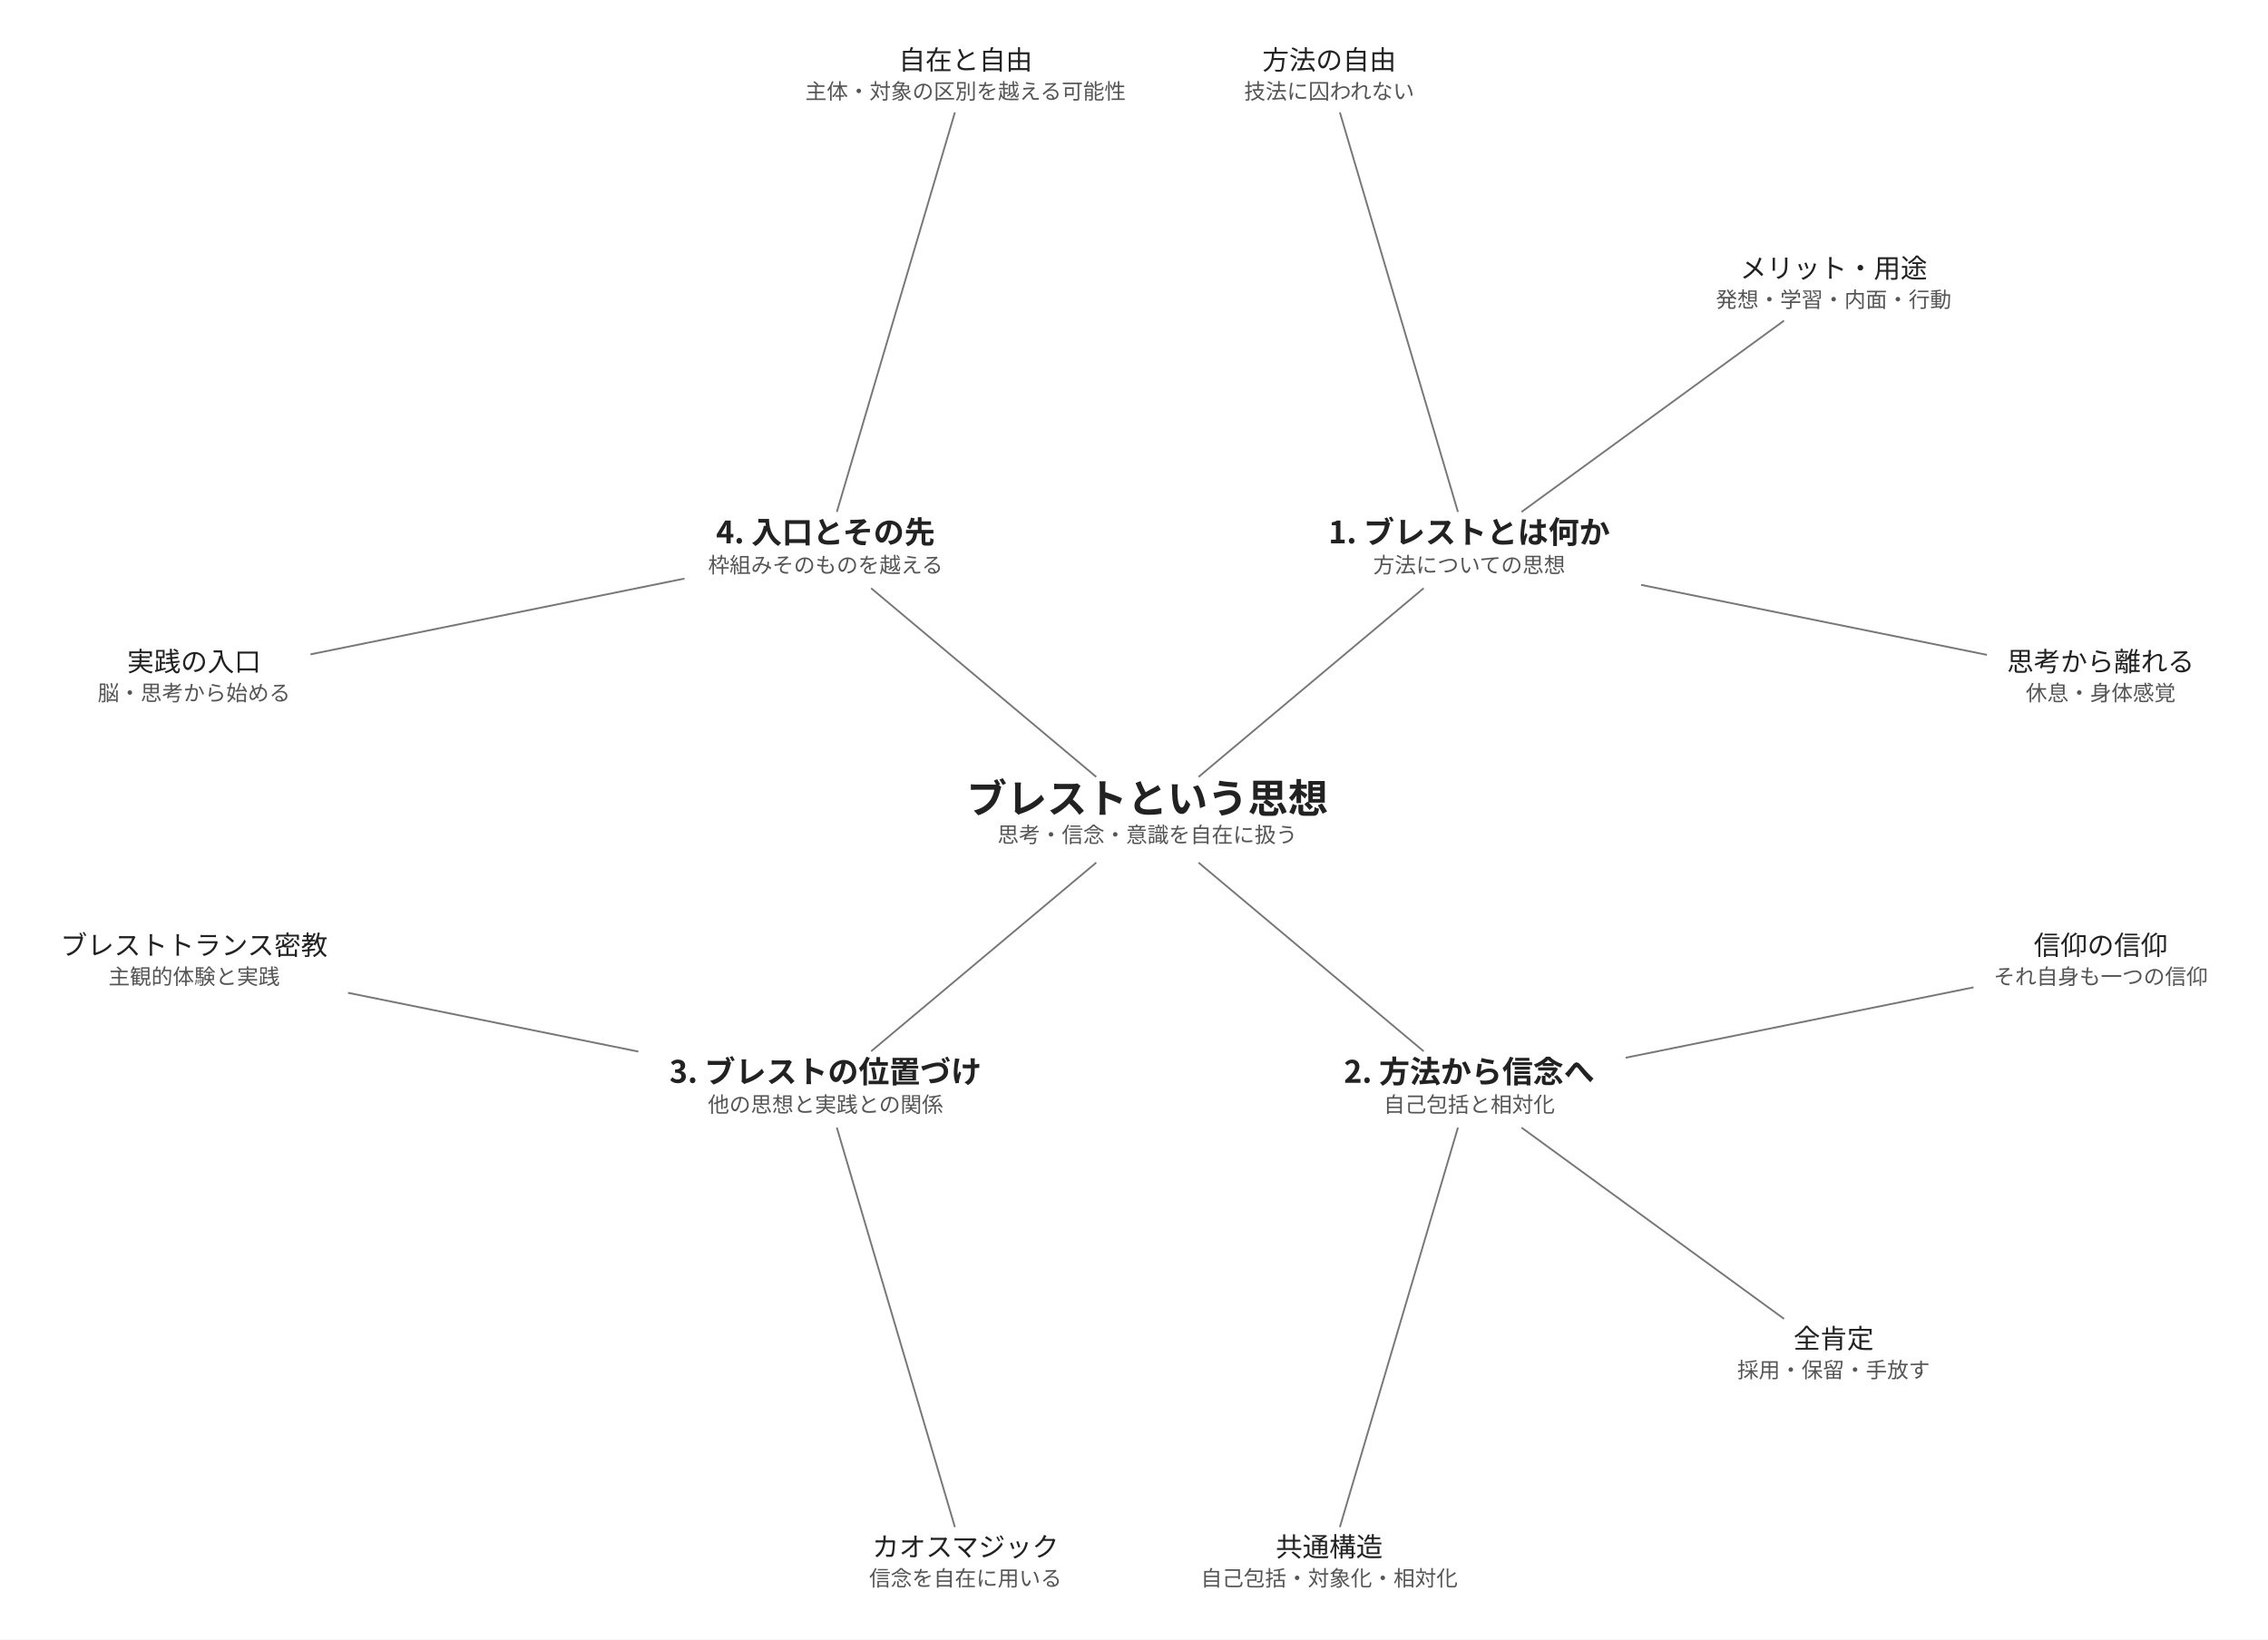
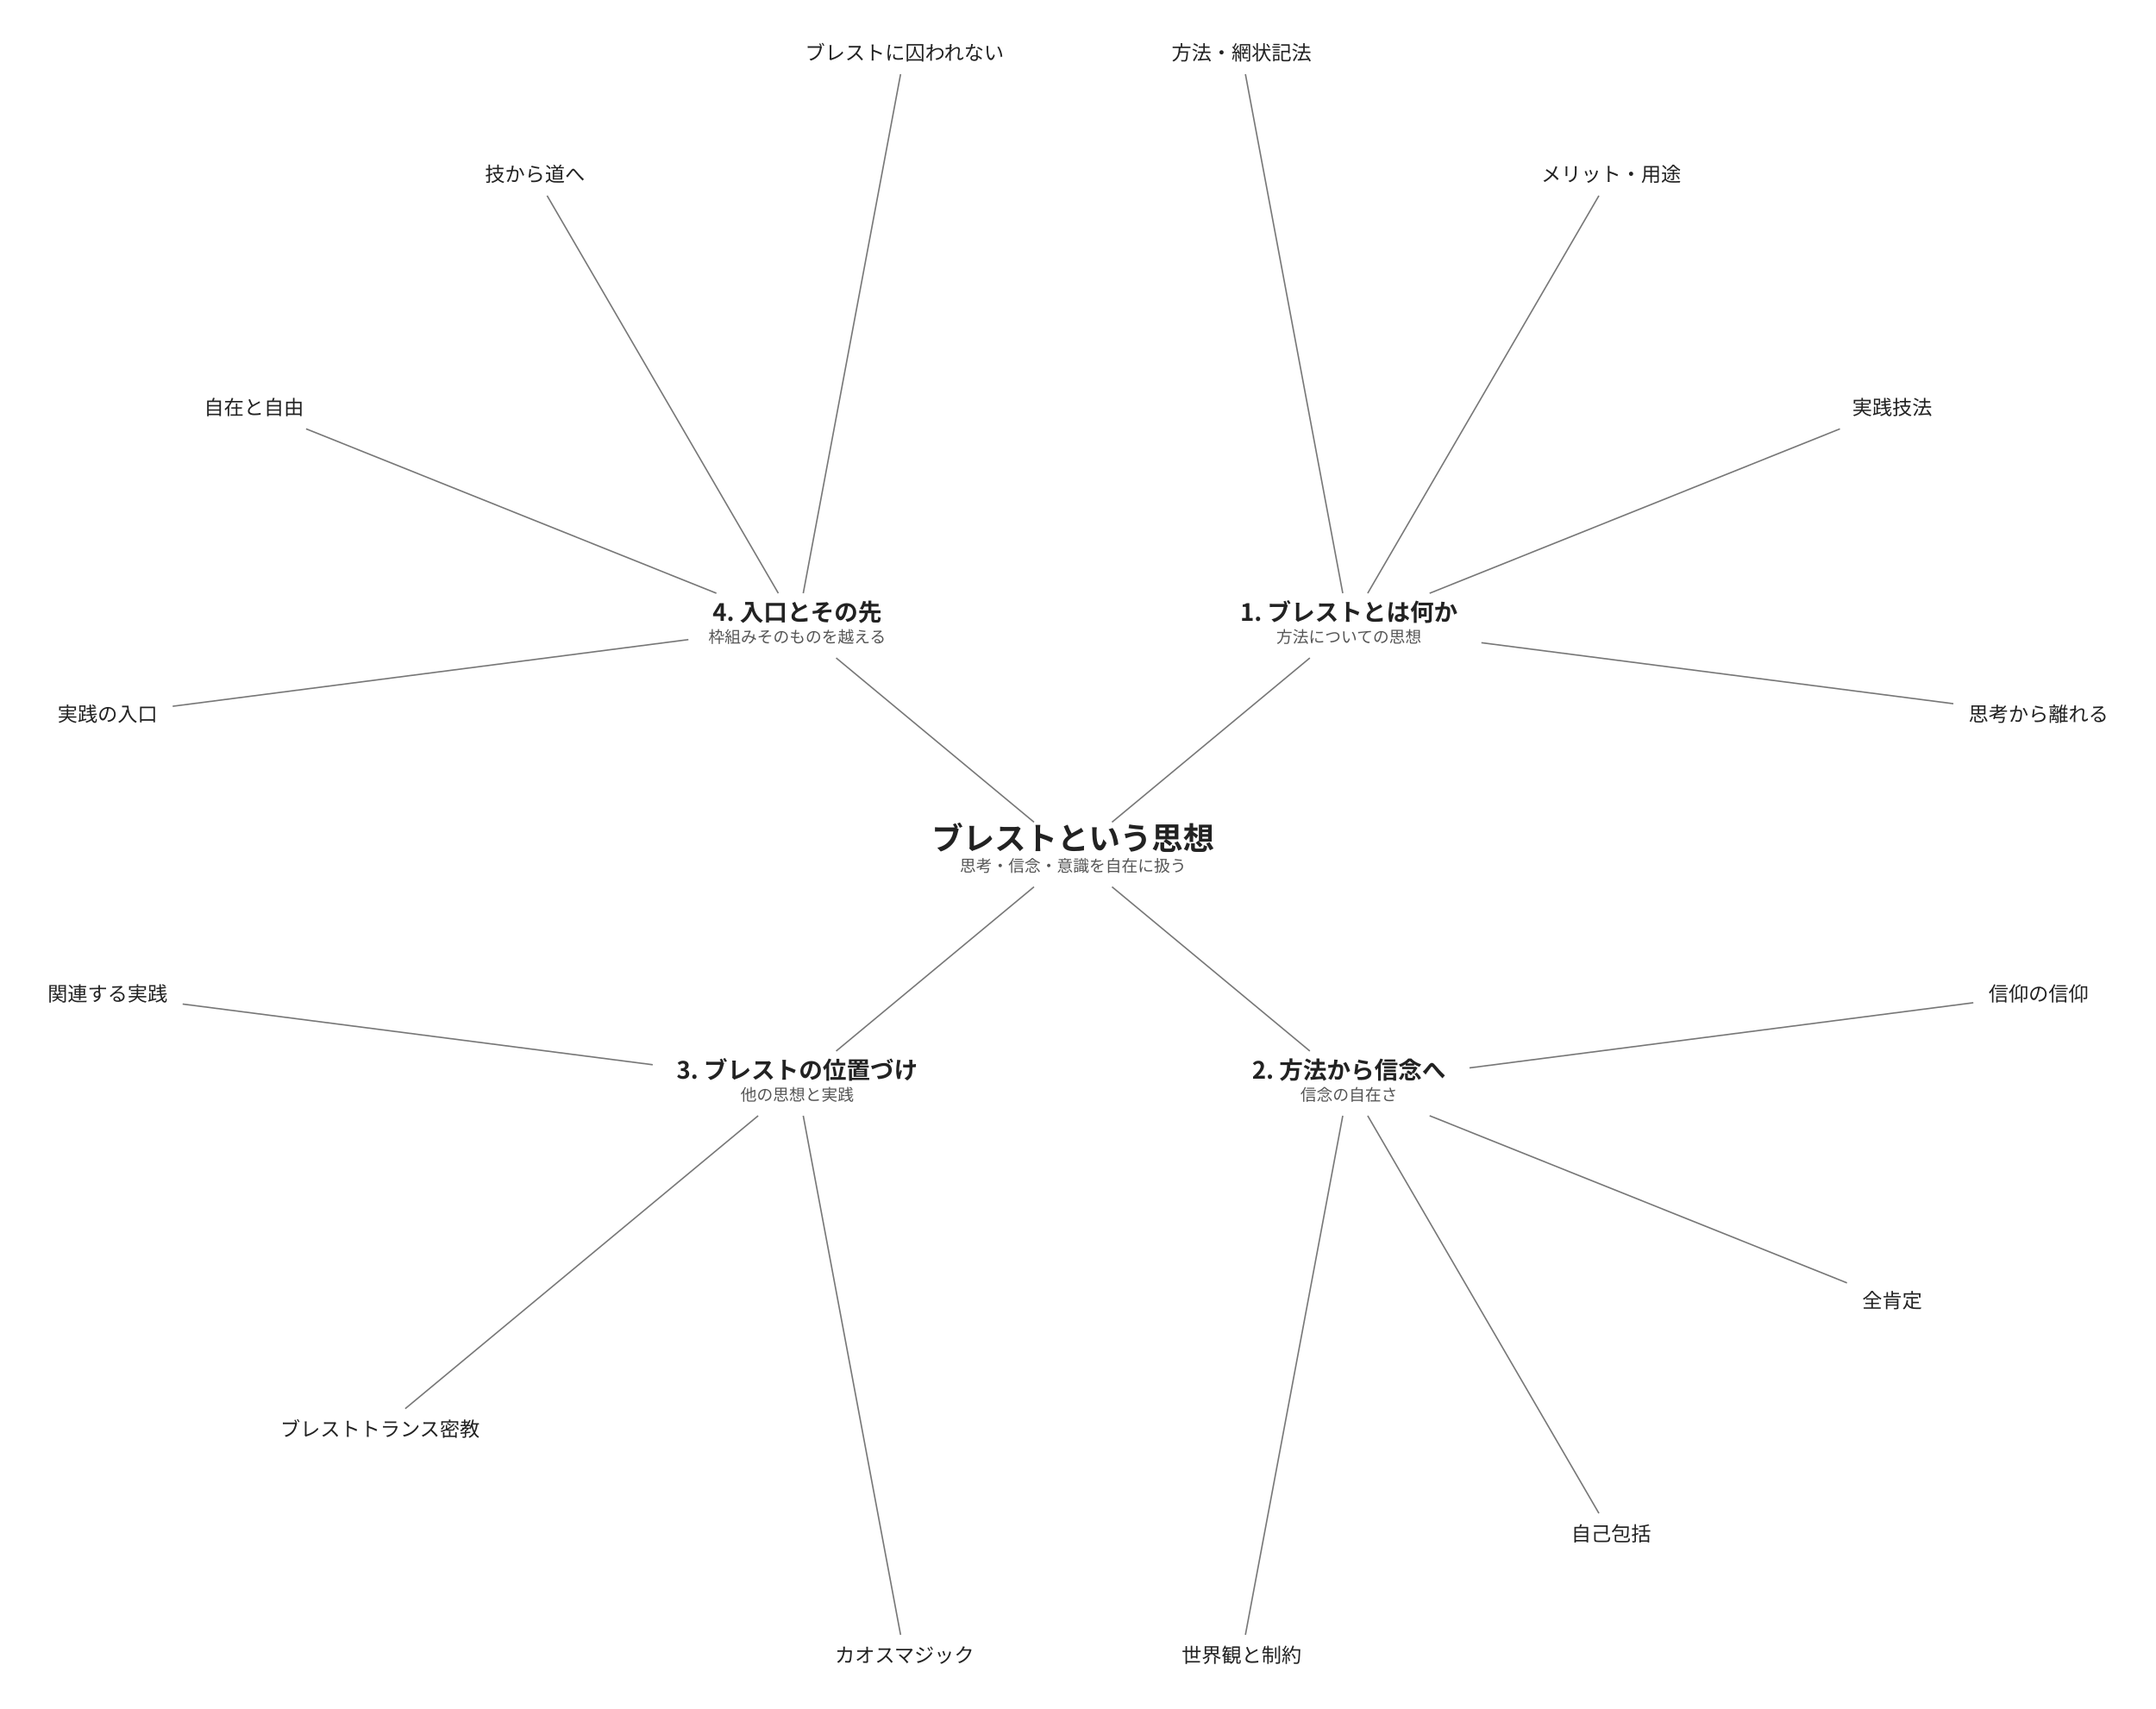
- <svg xmlns="http://www.w3.org/2000/svg" viewBox="-857.158 -612.483 1694.317 1224.967" role="img" aria-label="記事全体">
+ <svg xmlns="http://www.w3.org/2000/svg" viewBox="-1127.663 -898.17 2265.825 1796.34" role="img" aria-label="ブレストという思想">
  <style>text{font-family:"Noto Sans CJK JP","Noto Sans JP","Hiragino Sans","Yu Gothic",Meiryo,sans-serif}a{cursor:pointer}a:hover text,a:focus text{fill:#005bcc;text-decoration:underline}</style>
-   <rect x="-857.158" y="-612.483" width="1694.317" height="1224.967" fill="#fff" />
-   <g stroke="#777" stroke-width="1.35" fill="none">
-     <path d="M38.2 -32.0 L206.4 -173.0" />
-     <path d="M232.0 -230.0 L143.8 -528.5" />
-     <path d="M279.5 -230.0 L475.6 -372.9" />
-     <path d="M368.8 -175.5 L627.2 -123.2" />
-     <path d="M38.2 32.0 L206.4 173.0" />
-     <path d="M357.3 177.8 L617.2 125.2" />
-     <path d="M279.5 230.0 L475.6 372.9" />
-     <path d="M232.0 230.0 L143.8 528.5" />
-     <path d="M-38.2 32.0 L-206.4 173.0" />
-     <path d="M-232.0 230.0 L-143.8 528.5" />
-     <path d="M-380.3 173.2 L-597.2 129.3" />
-     <path d="M-38.2 -32.0 L-206.4 -173.0" />
-     <path d="M-345.8 -180.2 L-625.2 -123.6" />
-     <path d="M-232.0 -230.0 L-143.8 -528.5" />
+   <rect x="-1127.663" y="-898.17" width="2265.825" height="1796.34" fill="#fff" />
+   <g stroke="#777" stroke-width="1.5" fill="none">
+     <path d="M41.0 -34.0 L248.9 -206.6" />
+     <path d="M283.5 -274.6 L181.2 -820.2" />
+     <path d="M309.7 -274.6 L552.7 -692.5" />
+     <path d="M374.8 -274.6 L806.0 -447.4" />
+     <path d="M429.2 -222.6 L925.2 -158.5" />
+     <path d="M41.0 34.0 L248.9 206.6" />
+     <path d="M416.7 224.3 L946.2 155.8" />
+     <path d="M374.8 274.6 L813.4 450.3" />
+     <path d="M309.7 274.6 L552.7 692.5" />
+     <path d="M283.5 274.6 L181.2 820.2" />
+     <path d="M-41.0 34.0 L-248.9 206.6" />
+     <path d="M-283.5 274.6 L-181.2 820.2" />
+     <path d="M-330.9 274.6 L-701.8 582.5" />
+     <path d="M-441.7 221.0 L-935.7 157.2" />
+     <path d="M-41.0 -34.0 L-248.9 -206.6" />
+     <path d="M-404.2 -225.9 L-946.2 -155.8" />
+     <path d="M-374.8 -274.6 L-806.0 -447.4" />
+     <path d="M-309.7 -274.6 L-552.7 -692.5" />
+     <path d="M-283.5 -274.6 L-181.2 -820.2" />
  </g>
  <a href="https://yurii7812.github.io/homepage/#/ja/brainstorm-philosophy/guide.md?section=bm-intro" data-section="bm-intro" tabindex="0">
-     <rect x="-145" y="-27" width="290" height="54" fill="transparent" />
-     <text text-anchor="middle" x="0" y="-5" font-size="30" font-weight="650" fill="#222">ブレストという思想</text>
-     <text text-anchor="middle" x="0" y="17" font-size="16" fill="#555">思考・信念・意識を自在に扱う</text>
+     <rect x="-158.5" y="-28" width="317" height="56" fill="transparent" />
+     <text text-anchor="middle" x="0" y="-5" font-size="33" font-weight="650" fill="#222">ブレストという思想</text>
+     <text text-anchor="middle" x="0" y="18" font-size="17" fill="#555">思考・信念・意識を自在に扱う</text>
  </a>
  <a href="https://yurii7812.github.io/homepage/#/ja/brainstorm-philosophy/guide.md?section=bm-ch1" data-section="bm-ch1" tabindex="0">
-     <rect x="117.026" y="-225.025" width="246.78" height="47" fill="transparent" />
-     <text text-anchor="middle" x="240.416" y="-206.525" font-size="23" font-weight="650" fill="#222">1. ブレストとは何か</text>
-     <text text-anchor="middle" x="240.416" y="-184.525" font-size="16" fill="#555">方法についての思想</text>
+     <rect x="156.664" y="-268.628" width="266.5" height="56" fill="transparent" />
+     <text text-anchor="middle" x="289.914" y="-245.628" font-size="25" font-weight="650" fill="#222">1. ブレストとは何か</text>
+     <text text-anchor="middle" x="289.914" y="-222.628" font-size="17" fill="#555">方法についての思想</text>
  </a>
-   <a href="https://yurii7812.github.io/homepage/#/ja/brainstorm-philosophy/guide.md?section=bm-methods" data-section="bm-methods" tabindex="0">
-     <rect x="61.851" y="-577.483" width="148" height="44" fill="transparent" />
-     <text text-anchor="middle" x="135.851" y="-560.483" font-size="20" font-weight="400" fill="#222">方法の自由</text>
-     <text text-anchor="middle" x="135.851" y="-538.483" font-size="16" fill="#555">技法に囚われない</text>
+   <a href="https://yurii7812.github.io/homepage/#/ja/brainstorm-philosophy/guide.md?section=bm-network-notation" data-section="bm-network-notation" tabindex="0">
+     <rect x="93.587" y="-858.17" width="167" height="32" fill="transparent" />
+     <text text-anchor="middle" x="177.087" y="-835.17" font-size="21" font-weight="400" fill="#222">方法・網状記法</text>
  </a>
  <a href="https://yurii7812.github.io/homepage/#/ja/brainstorm-philosophy/guide.md?section=bm-benefits" data-section="bm-benefits" tabindex="0">
-     <rect x="414.652" y="-421.869" width="196" height="44" fill="transparent" />
-     <text text-anchor="middle" x="512.652" y="-404.869" font-size="20" font-weight="400" fill="#222">メリット・用途</text>
-     <text text-anchor="middle" x="512.652" y="-382.869" font-size="16" fill="#555">発想・学習・内面・行動</text>
+     <rect x="481.994" y="-730.532" width="167" height="32" fill="transparent" />
+     <text text-anchor="middle" x="565.494" y="-707.532" font-size="21" font-weight="400" fill="#222">メリット・用途</text>
+   </a>
+   <a href="https://yurii7812.github.io/homepage/#/ja/brainstorm-philosophy/guide.md?section=bm-techniques" data-section="bm-techniques" tabindex="0">
+     <rect x="808.882" y="-485.36" width="104" height="32" fill="transparent" />
+     <text text-anchor="middle" x="860.882" y="-462.36" font-size="21" font-weight="400" fill="#222">実践技法</text>
  </a>
  <a href="https://yurii7812.github.io/homepage/#/ja/brainstorm-philosophy/guide.md?section=bm-safety" data-section="bm-safety" tabindex="0">
-     <rect x="632.158" y="-127.964" width="160" height="44" fill="transparent" />
-     <text text-anchor="middle" x="712.158" y="-110.964" font-size="20" font-weight="400" fill="#222">思考から離れる</text>
-     <text text-anchor="middle" x="712.158" y="-88.964" font-size="16" fill="#555">休息・身体感覚</text>
+     <rect x="931.163" y="-162.982" width="167" height="32" fill="transparent" />
+     <text text-anchor="middle" x="1014.663" y="-139.982" font-size="21" font-weight="400" fill="#222">思考から離れる</text>
  </a>
  <a href="https://yurii7812.github.io/homepage/#/ja/brainstorm-philosophy/guide.md?section=bm-ch2" data-section="bm-ch2" tabindex="0">
-     <rect x="128.526" y="178.025" width="223.78" height="47" fill="transparent" />
-     <text text-anchor="middle" x="240.416" y="196.525" font-size="23" font-weight="650" fill="#222">2. 方法から信念へ</text>
-     <text text-anchor="middle" x="240.416" y="218.525" font-size="16" fill="#555">自己包括と相対化</text>
+     <rect x="169.164" y="212.628" width="241.5" height="56" fill="transparent" />
+     <text text-anchor="middle" x="289.914" y="235.628" font-size="25" font-weight="650" fill="#222">2. 方法から信念へ</text>
+     <text text-anchor="middle" x="289.914" y="258.628" font-size="17" fill="#555">信念の自在さ</text>
  </a>
  <a href="https://yurii7812.github.io/homepage/#/ja/brainstorm-philosophy/guide.md?section=bm-faith" data-section="bm-faith" tabindex="0">
-     <rect x="622.158" y="83.964" width="180" height="44" fill="transparent" />
-     <text text-anchor="middle" x="712.158" y="100.964" font-size="20" font-weight="400" fill="#222">信仰の信仰</text>
-     <text text-anchor="middle" x="712.158" y="122.964" font-size="16" fill="#555">それ自身も一つの信仰</text>
+     <rect x="952.163" y="130.982" width="125" height="32" fill="transparent" />
+     <text text-anchor="middle" x="1014.663" y="153.982" font-size="21" font-weight="400" fill="#222">信仰の信仰</text>
  </a>
  <a href="https://yurii7812.github.io/homepage/#/ja/brainstorm-philosophy/guide.md?section=bm-affirmation" data-section="bm-affirmation" tabindex="0">
-     <rect x="430.652" y="377.869" width="164" height="44" fill="transparent" />
-     <text text-anchor="middle" x="512.652" y="394.869" font-size="20" font-weight="400" fill="#222">全肯定</text>
-     <text text-anchor="middle" x="512.652" y="416.869" font-size="16" fill="#555">採用・保留・手放す</text>
+     <rect x="819.382" y="453.36" width="83" height="32" fill="transparent" />
+     <text text-anchor="middle" x="860.882" y="476.36" font-size="21" font-weight="400" fill="#222">全肯定</text>
  </a>
  <a href="https://yurii7812.github.io/homepage/#/ja/brainstorm-philosophy/guide.md?section=bm-self-inclusive" data-section="bm-self-inclusive" tabindex="0">
-     <rect x="29.851" y="533.483" width="212" height="44" fill="transparent" />
-     <text text-anchor="middle" x="135.851" y="550.483" font-size="20" font-weight="400" fill="#222">共通構造</text>
-     <text text-anchor="middle" x="135.851" y="572.483" font-size="16" fill="#555">自己包括・対象化・相対化</text>
+     <rect x="513.494" y="698.532" width="104" height="32" fill="transparent" />
+     <text text-anchor="middle" x="565.494" y="721.532" font-size="21" font-weight="400" fill="#222">自己包括</text>
+   </a>
+   <a href="https://yurii7812.github.io/homepage/#/ja/brainstorm-philosophy/guide.md?section=bm-worldviews" data-section="bm-worldviews" tabindex="0">
+     <rect x="104.087" y="826.17" width="146" height="32" fill="transparent" />
+     <text text-anchor="middle" x="177.087" y="849.17" font-size="21" font-weight="400" fill="#222">世界観と制約</text>
  </a>
  <a href="https://yurii7812.github.io/homepage/#/ja/brainstorm-philosophy/guide.md?section=bm-ch3" data-section="bm-ch3" tabindex="0">
-     <rect x="-375.306" y="178.025" width="269.78" height="47" fill="transparent" />
-     <text text-anchor="middle" x="-240.416" y="196.525" font-size="23" font-weight="650" fill="#222">3. ブレストの位置づけ</text>
-     <text text-anchor="middle" x="-240.416" y="218.525" font-size="16" fill="#555">他の思想と実践との関係</text>
+     <rect x="-435.664" y="212.628" width="291.5" height="56" fill="transparent" />
+     <text text-anchor="middle" x="-289.914" y="235.628" font-size="25" font-weight="650" fill="#222">3. ブレストの位置づけ</text>
+     <text text-anchor="middle" x="-289.914" y="258.628" font-size="17" fill="#555">他の思想と実践</text>
  </a>
  <a href="https://yurii7812.github.io/homepage/#/ja/brainstorm-philosophy/guide.md?section=bm-chaos" data-section="bm-chaos" tabindex="0">
-     <rect x="-217.851" y="533.483" width="164" height="44" fill="transparent" />
-     <text text-anchor="middle" x="-135.851" y="550.483" font-size="20" font-weight="400" fill="#222">カオスマジック</text>
-     <text text-anchor="middle" x="-135.851" y="572.483" font-size="16" fill="#555">信念を自在に用いる</text>
+     <rect x="-260.587" y="826.17" width="167" height="32" fill="transparent" />
+     <text text-anchor="middle" x="-177.087" y="849.17" font-size="21" font-weight="400" fill="#222">カオスマジック</text>
  </a>
  <a href="https://yurii7812.github.io/homepage/#/ja/brainstorm-philosophy/guide.md?section=bm-esoteric" data-section="bm-esoteric" tabindex="0">
-     <rect x="-822.158" y="83.964" width="220" height="44" fill="transparent" />
-     <text text-anchor="middle" x="-712.158" y="100.964" font-size="20" font-weight="400" fill="#222">ブレストトランス密教</text>
-     <text text-anchor="middle" x="-712.158" y="122.964" font-size="16" fill="#555">主観的体験と実践</text>
+     <rect x="-843.32" y="588.506" width="230" height="32" fill="transparent" />
+     <text text-anchor="middle" x="-728.32" y="611.506" font-size="21" font-weight="400" fill="#222">ブレストトランス密教</text>
+   </a>
+   <a href="https://yurii7812.github.io/homepage/#/ja/brainstorm-philosophy/guide.md?section=bm-related-practices" data-section="bm-related-practices" tabindex="0">
+     <rect x="-1087.663" y="130.982" width="146" height="32" fill="transparent" />
+     <text text-anchor="middle" x="-1014.663" y="153.982" font-size="21" font-weight="400" fill="#222">関連する実践</text>
  </a>
  <a href="https://yurii7812.github.io/homepage/#/ja/brainstorm-philosophy/guide.md?section=bm-ch4" data-section="bm-ch4" tabindex="0">
-     <rect x="-340.806" y="-225.025" width="200.78" height="47" fill="transparent" />
-     <text text-anchor="middle" x="-240.416" y="-206.525" font-size="23" font-weight="650" fill="#222">4. 入口とその先</text>
-     <text text-anchor="middle" x="-240.416" y="-184.525" font-size="16" fill="#555">枠組みそのものを越える</text>
+     <rect x="-398.164" y="-268.628" width="216.5" height="56" fill="transparent" />
+     <text text-anchor="middle" x="-289.914" y="-245.628" font-size="25" font-weight="650" fill="#222">4. 入口とその先</text>
+     <text text-anchor="middle" x="-289.914" y="-222.628" font-size="17" fill="#555">枠組みそのものを越える</text>
  </a>
  <a href="https://yurii7812.github.io/homepage/#/ja/brainstorm-philosophy/guide.md?section=bm-entry" data-section="bm-entry" tabindex="0">
-     <rect x="-794.158" y="-127.964" width="164" height="44" fill="transparent" />
-     <text text-anchor="middle" x="-712.158" y="-110.964" font-size="20" font-weight="400" fill="#222">実践の入口</text>
-     <text text-anchor="middle" x="-712.158" y="-88.964" font-size="16" fill="#555">脳・思考から始める</text>
+     <rect x="-1077.163" y="-162.982" width="125" height="32" fill="transparent" />
+     <text text-anchor="middle" x="-1014.663" y="-139.982" font-size="21" font-weight="400" fill="#222">実践の入口</text>
  </a>
  <a href="https://yurii7812.github.io/homepage/#/ja/brainstorm-philosophy/guide.md?section=bm-freedom" data-section="bm-freedom" tabindex="0">
-     <rect x="-265.851" y="-577.483" width="260" height="44" fill="transparent" />
-     <text text-anchor="middle" x="-135.851" y="-560.483" font-size="20" font-weight="400" fill="#222">自在と自由</text>
-     <text text-anchor="middle" x="-135.851" y="-538.483" font-size="16" fill="#555">主体・対象の区別を越える可能性</text>
+     <rect x="-923.382" y="-485.36" width="125" height="32" fill="transparent" />
+     <text text-anchor="middle" x="-860.882" y="-462.36" font-size="21" font-weight="400" fill="#222">自在と自由</text>
+   </a>
+   <a href="https://yurii7812.github.io/homepage/#/ja/brainstorm-philosophy/guide.md?section=bm-way" data-section="bm-way" tabindex="0">
+     <rect x="-627.994" y="-730.532" width="125" height="32" fill="transparent" />
+     <text text-anchor="middle" x="-565.494" y="-707.532" font-size="21" font-weight="400" fill="#222">技から道へ</text>
+   </a>
+   <a href="https://yurii7812.github.io/homepage/#/ja/brainstorm-philosophy/guide.md?section=bm-not-necessary" data-section="bm-not-necessary" tabindex="0">
+     <rect x="-292.087" y="-858.17" width="230" height="32" fill="transparent" />
+     <text text-anchor="middle" x="-177.087" y="-835.17" font-size="21" font-weight="400" fill="#222">ブレストに囚われない</text>
  </a>
</svg>
